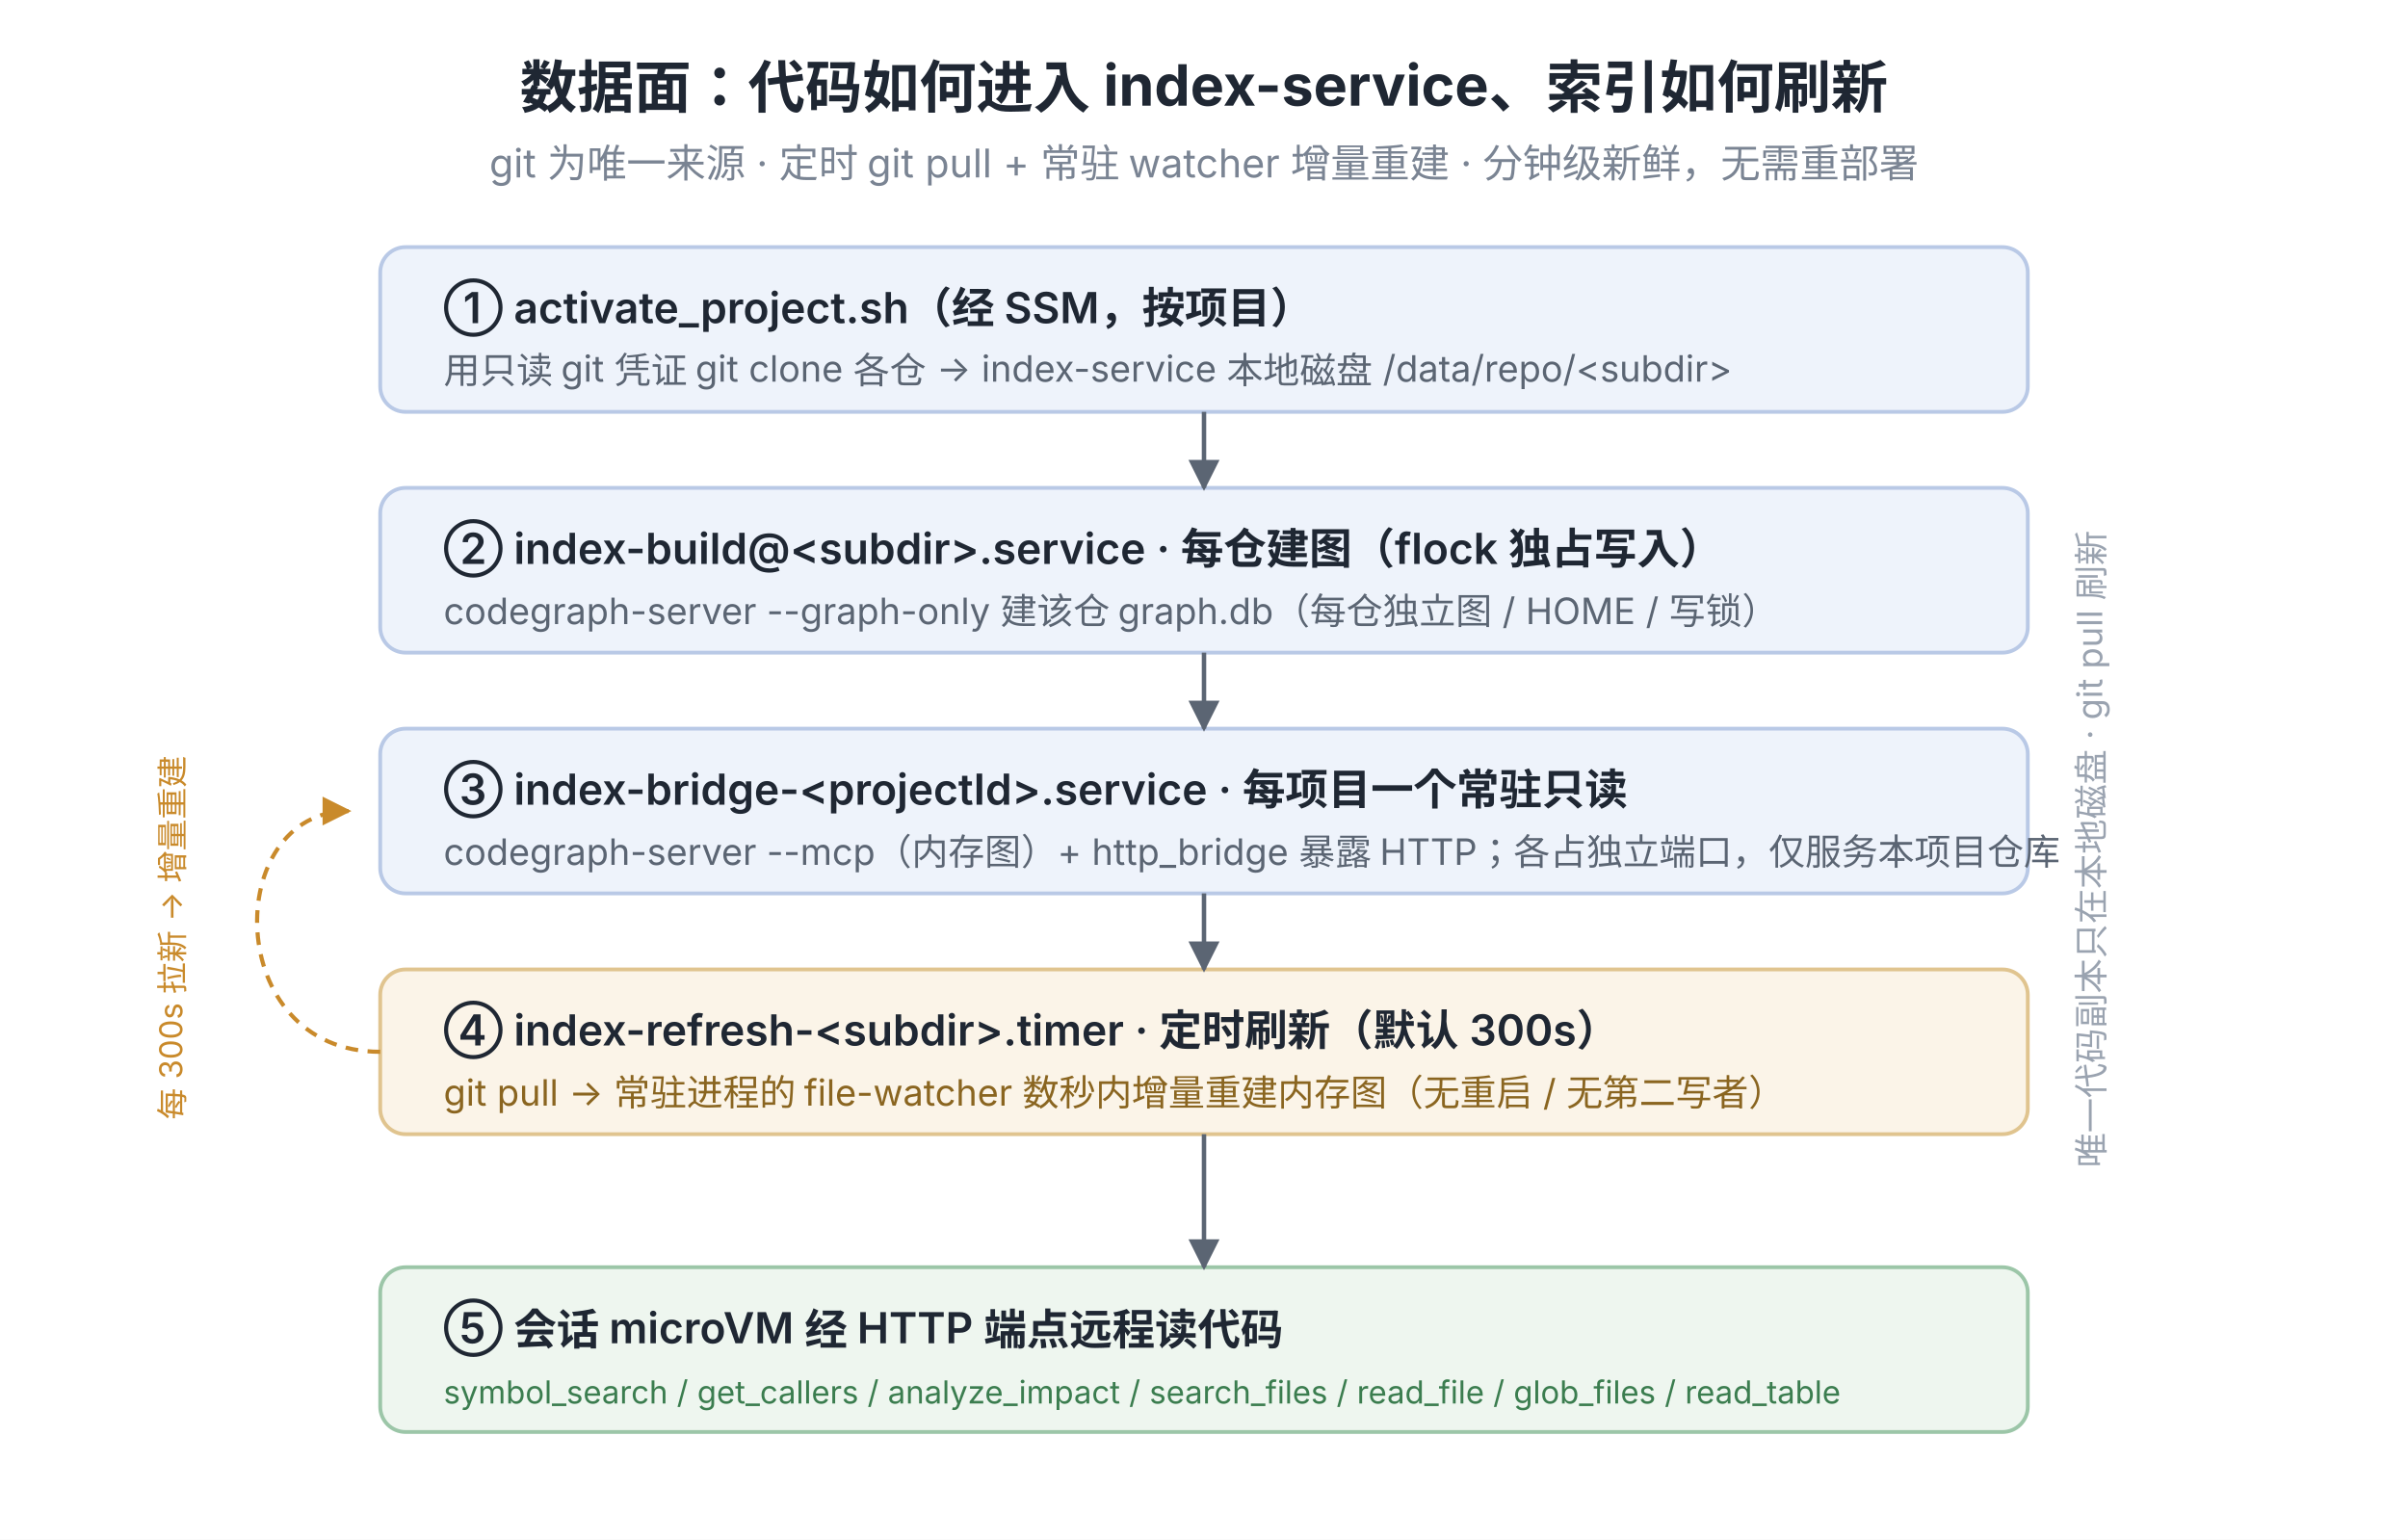
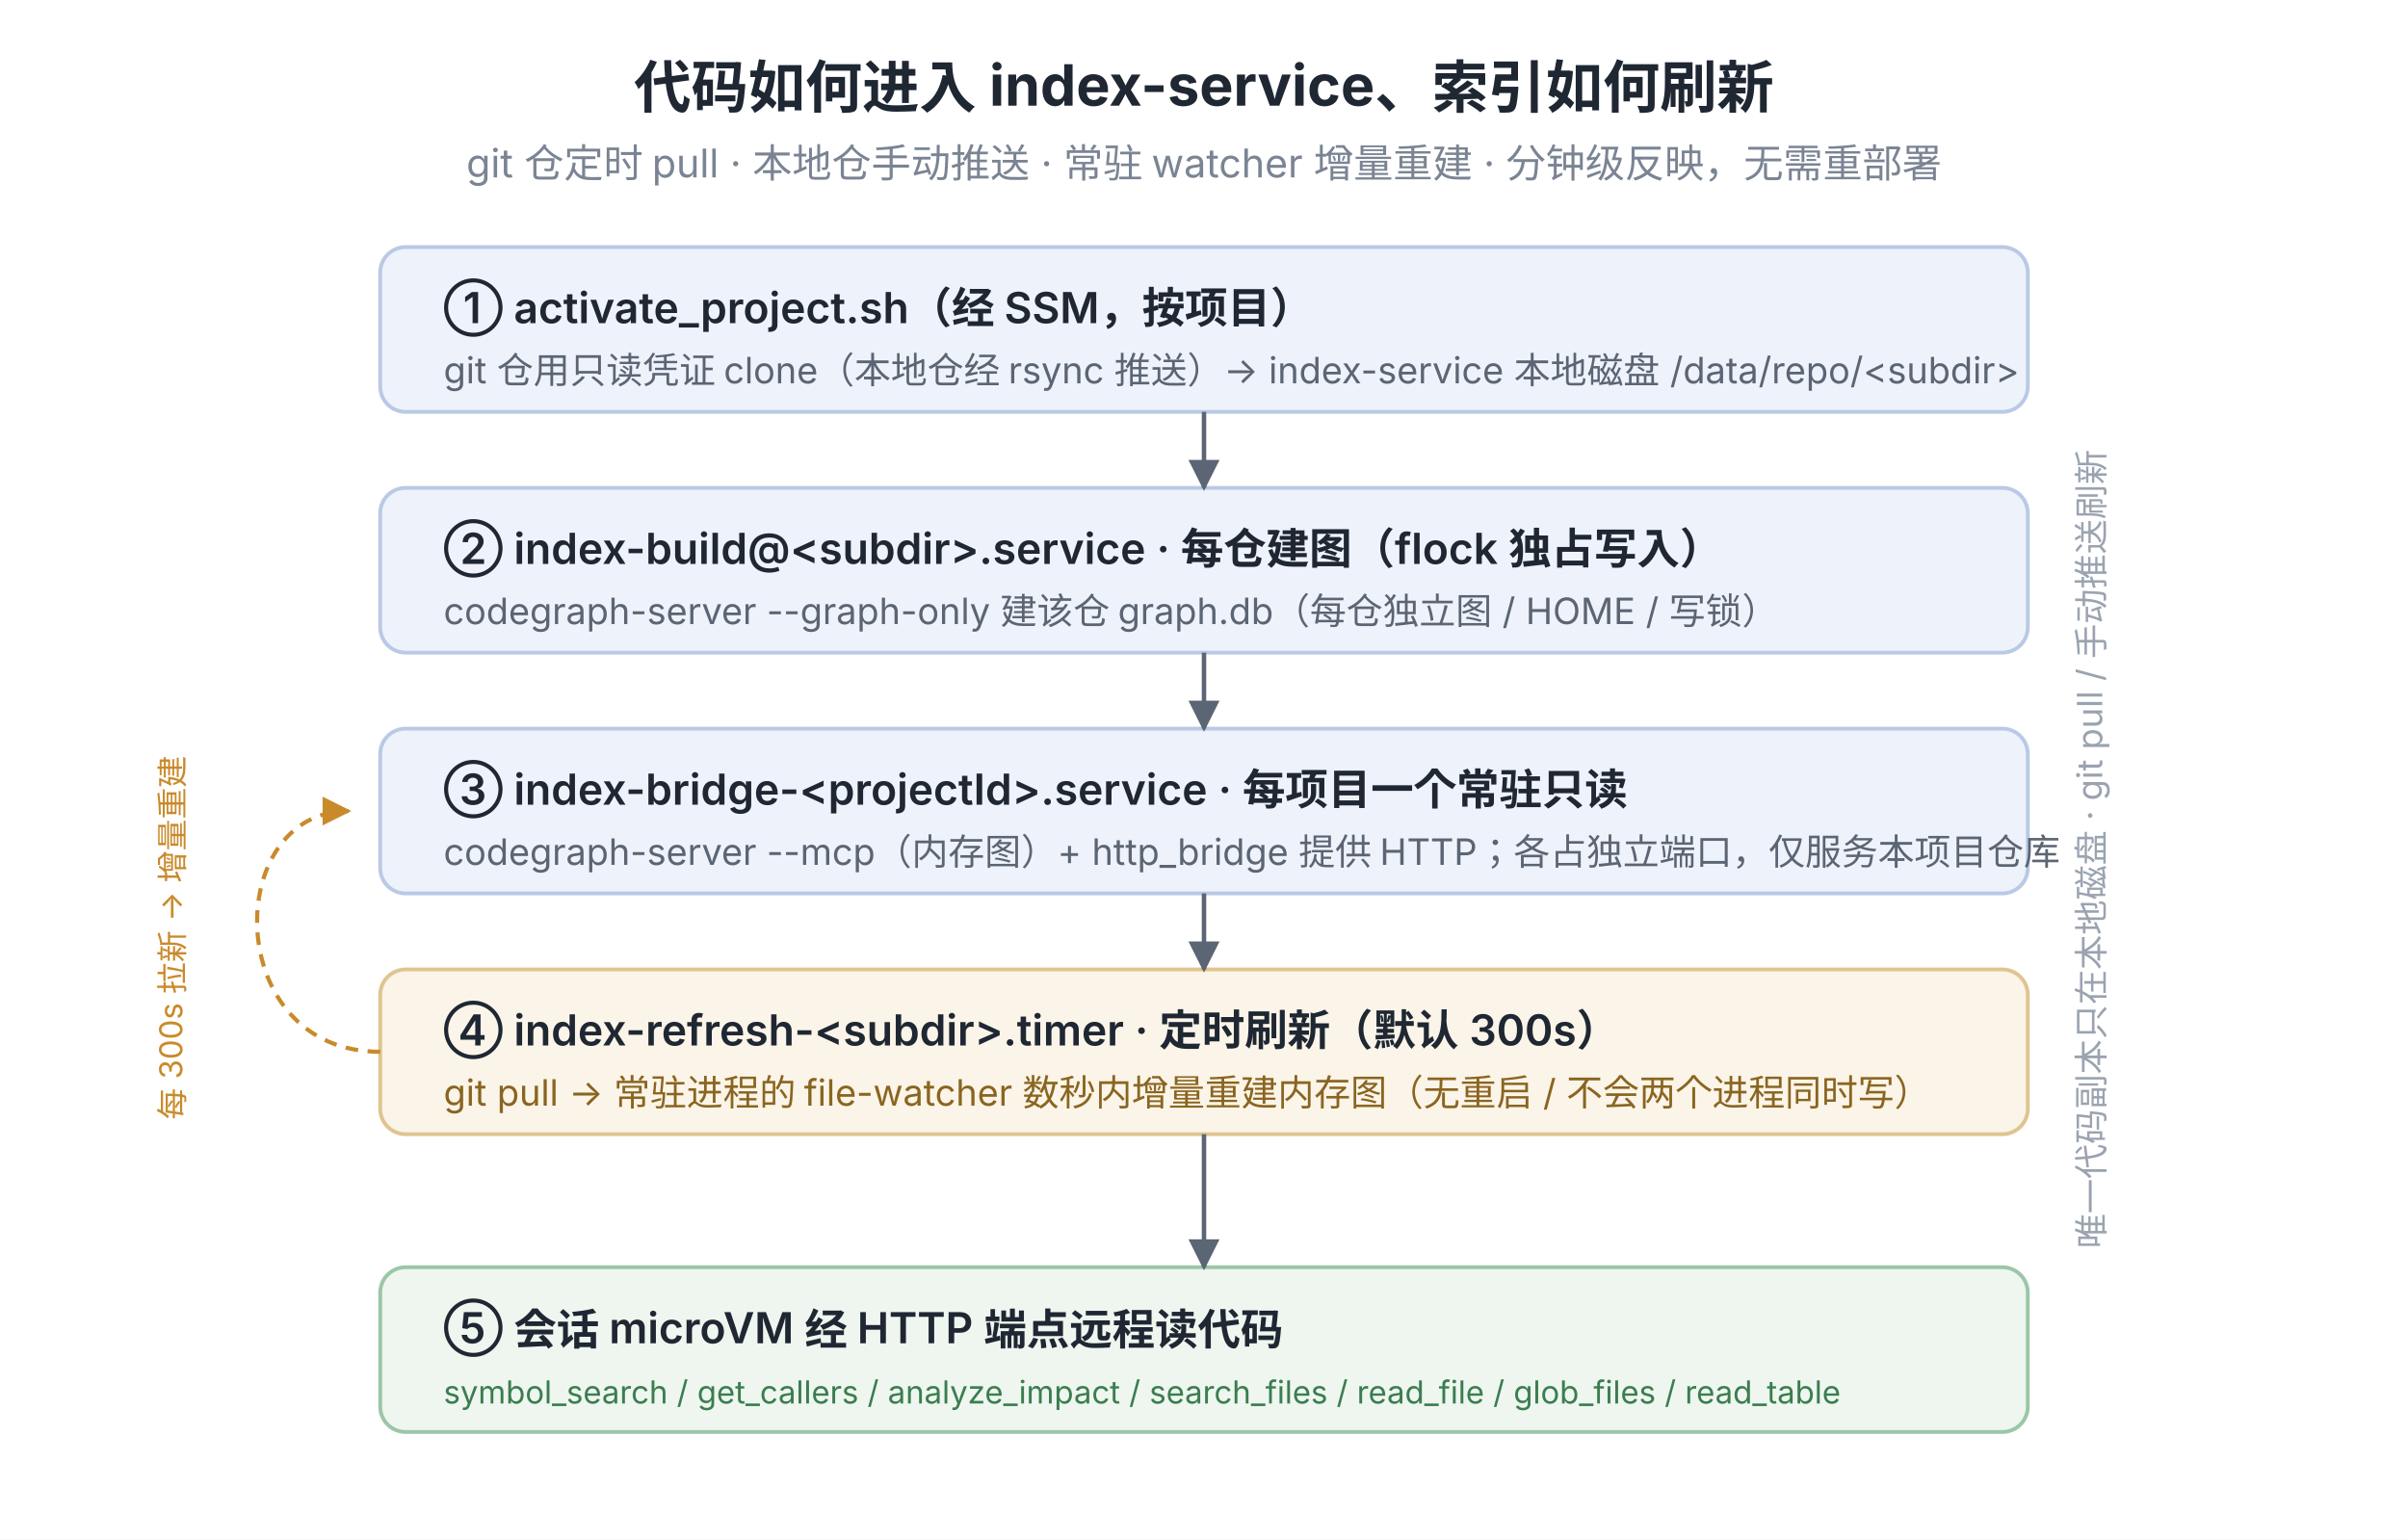
<svg xmlns="http://www.w3.org/2000/svg" width="760" height="486" viewBox="0 0 760 486" font-family="-apple-system, BlinkMacSystemFont, 'Segoe UI', 'PingFang SC', 'Microsoft YaHei', sans-serif">
  <defs>
    <marker id="arrow" viewBox="0 0 10 10" refX="9" refY="5" markerWidth="7" markerHeight="7" orient="auto-start-reverse">
      <path d="M0,0 L10,5 L0,10 z" fill="#5b6573" />
    </marker>
    <marker id="arrowloop" viewBox="0 0 10 10" refX="9" refY="5" markerWidth="7" markerHeight="7" orient="auto-start-reverse">
      <path d="M0,0 L10,5 L0,10 z" fill="#c98a2b" />
    </marker>
  </defs>
  <rect x="0" y="0" width="760" height="486" fill="#ffffff" />
-   <text x="380" y="34" text-anchor="middle" font-size="18" font-weight="700" fill="#1f2733">数据面：代码如何进入 index-service、索引如何刷新</text>
-   <text x="380" y="56" text-anchor="middle" font-size="12.5" fill="#7a8493">git 为唯一来源 · 定时 git pull + 常驻 watcher 增量重建 · 分钟级新鲜，无需重部署</text>
+   <text x="380" y="34" text-anchor="middle" font-size="18" font-weight="700" fill="#1f2733">代码如何进入 index-service、索引如何刷新</text>
+   <text x="380" y="56" text-anchor="middle" font-size="12.5" fill="#7a8493">git 仓定时 pull · 本地仓手动推送 · 常驻 watcher 增量重建 · 分钟级反映，无需重部署</text>
  <rect x="120" y="78" width="520" height="52" rx="8" fill="#eef3fb" stroke="#b9c9e6" stroke-width="1.2" />
  <text x="140" y="102" font-size="13.5" font-weight="600" fill="#1f2733">① activate_project.sh（经 SSM，按项目）</text>
-   <text x="140" y="121" font-size="11.5" fill="#5b6573">用只读 git 凭证 git clone 各仓 → index-service 本地磁盘 /data/repo/&lt;subdir&gt;</text>
+   <text x="140" y="121" font-size="11.5" fill="#5b6573">git 仓用只读凭证 clone（本地仓经 rsync 推送）→ index-service 本地磁盘 /data/repo/&lt;subdir&gt;</text>
  <rect x="120" y="154" width="520" height="52" rx="8" fill="#eef3fb" stroke="#b9c9e6" stroke-width="1.2" />
  <text x="140" y="178" font-size="13.5" font-weight="600" fill="#1f2733">② index-build@&lt;subdir&gt;.service · 每仓建图（flock 独占写入）</text>
  <text x="140" y="197" font-size="11.5" fill="#5b6573">codegraph-server --graph-only 建该仓 graph.db（每仓独立图 / HOME / 写锁）</text>
  <rect x="120" y="230" width="520" height="52" rx="8" fill="#eef3fb" stroke="#b9c9e6" stroke-width="1.2" />
  <text x="140" y="254" font-size="13.5" font-weight="600" fill="#1f2733">③ index-bridge-&lt;projectId&gt;.service · 每项目一个常驻只读</text>
-   <text x="140" y="273" font-size="11.5" fill="#5b6573">codegraph-server --mcp（内存图）+ http_bridge 暴露 HTTP；各占独立端口，仅服务本项目仓库</text>
+   <text x="140" y="273" font-size="11.5" fill="#5b6573">codegraph-server --mcp（内存图）+ http_bridge 提供 HTTP；各占独立端口，仅服务本项目仓库</text>
  <rect x="120" y="306" width="520" height="52" rx="8" fill="#fbf4e8" stroke="#e0c48f" stroke-width="1.2" />
  <text x="140" y="330" font-size="13.5" font-weight="600" fill="#1f2733">④ index-refresh-&lt;subdir&gt;.timer · 定时刷新（默认 300s）</text>
-   <text x="140" y="349" font-size="11.5" fill="#8a6520">git pull → 常驻进程的 file-watcher 数秒内增量重建内存图（无重启 / 无第二写者）</text>
+   <text x="140" y="349" font-size="11.5" fill="#8a6520">git pull → 常驻进程的 file-watcher 数秒内增量重建内存图（无重启 / 不会两个进程同时写）</text>
  <rect x="120" y="400" width="520" height="52" rx="8" fill="#eef6ef" stroke="#9cc6a8" stroke-width="1.2" />
  <text x="140" y="424" font-size="13.5" font-weight="600" fill="#1f2733">⑤ 会话 microVM 经 HTTP 端点远程读代码</text>
  <text x="140" y="443" font-size="10" fill="#3b7d4f">symbol_search / get_callers / analyze_impact / search_files / read_file / glob_files / read_table</text>
  <line x1="380" y1="130" x2="380" y2="154" stroke="#5b6573" stroke-width="1.4" marker-end="url(#arrow)" />
  <line x1="380" y1="206" x2="380" y2="230" stroke="#5b6573" stroke-width="1.4" marker-end="url(#arrow)" />
  <line x1="380" y1="282" x2="380" y2="306" stroke="#5b6573" stroke-width="1.4" marker-end="url(#arrow)" />
  <line x1="380" y1="358" x2="380" y2="400" stroke="#5b6573" stroke-width="1.4" marker-end="url(#arrow)" />
  <path d="M120,332 C70,332 70,256 110,256" fill="none" stroke="#c98a2b" stroke-width="1.3" stroke-dasharray="4 3" marker-end="url(#arrowloop)" />
  <text x="58" y="296" text-anchor="middle" font-size="10" fill="#c98a2b" transform="rotate(-90 58 296)">每 300s 拉新 → 增量重建</text>
-   <text x="664" y="268" text-anchor="middle" font-size="11" fill="#9aa3b0" transform="rotate(-90 664 268)">唯一代码副本只在本地磁盘 · git pull 刷新</text>
+   <text x="664" y="268" text-anchor="middle" font-size="11" fill="#9aa3b0" transform="rotate(-90 664 268)">唯一代码副本只在本地磁盘 · git pull / 手动推送刷新</text>
</svg>
